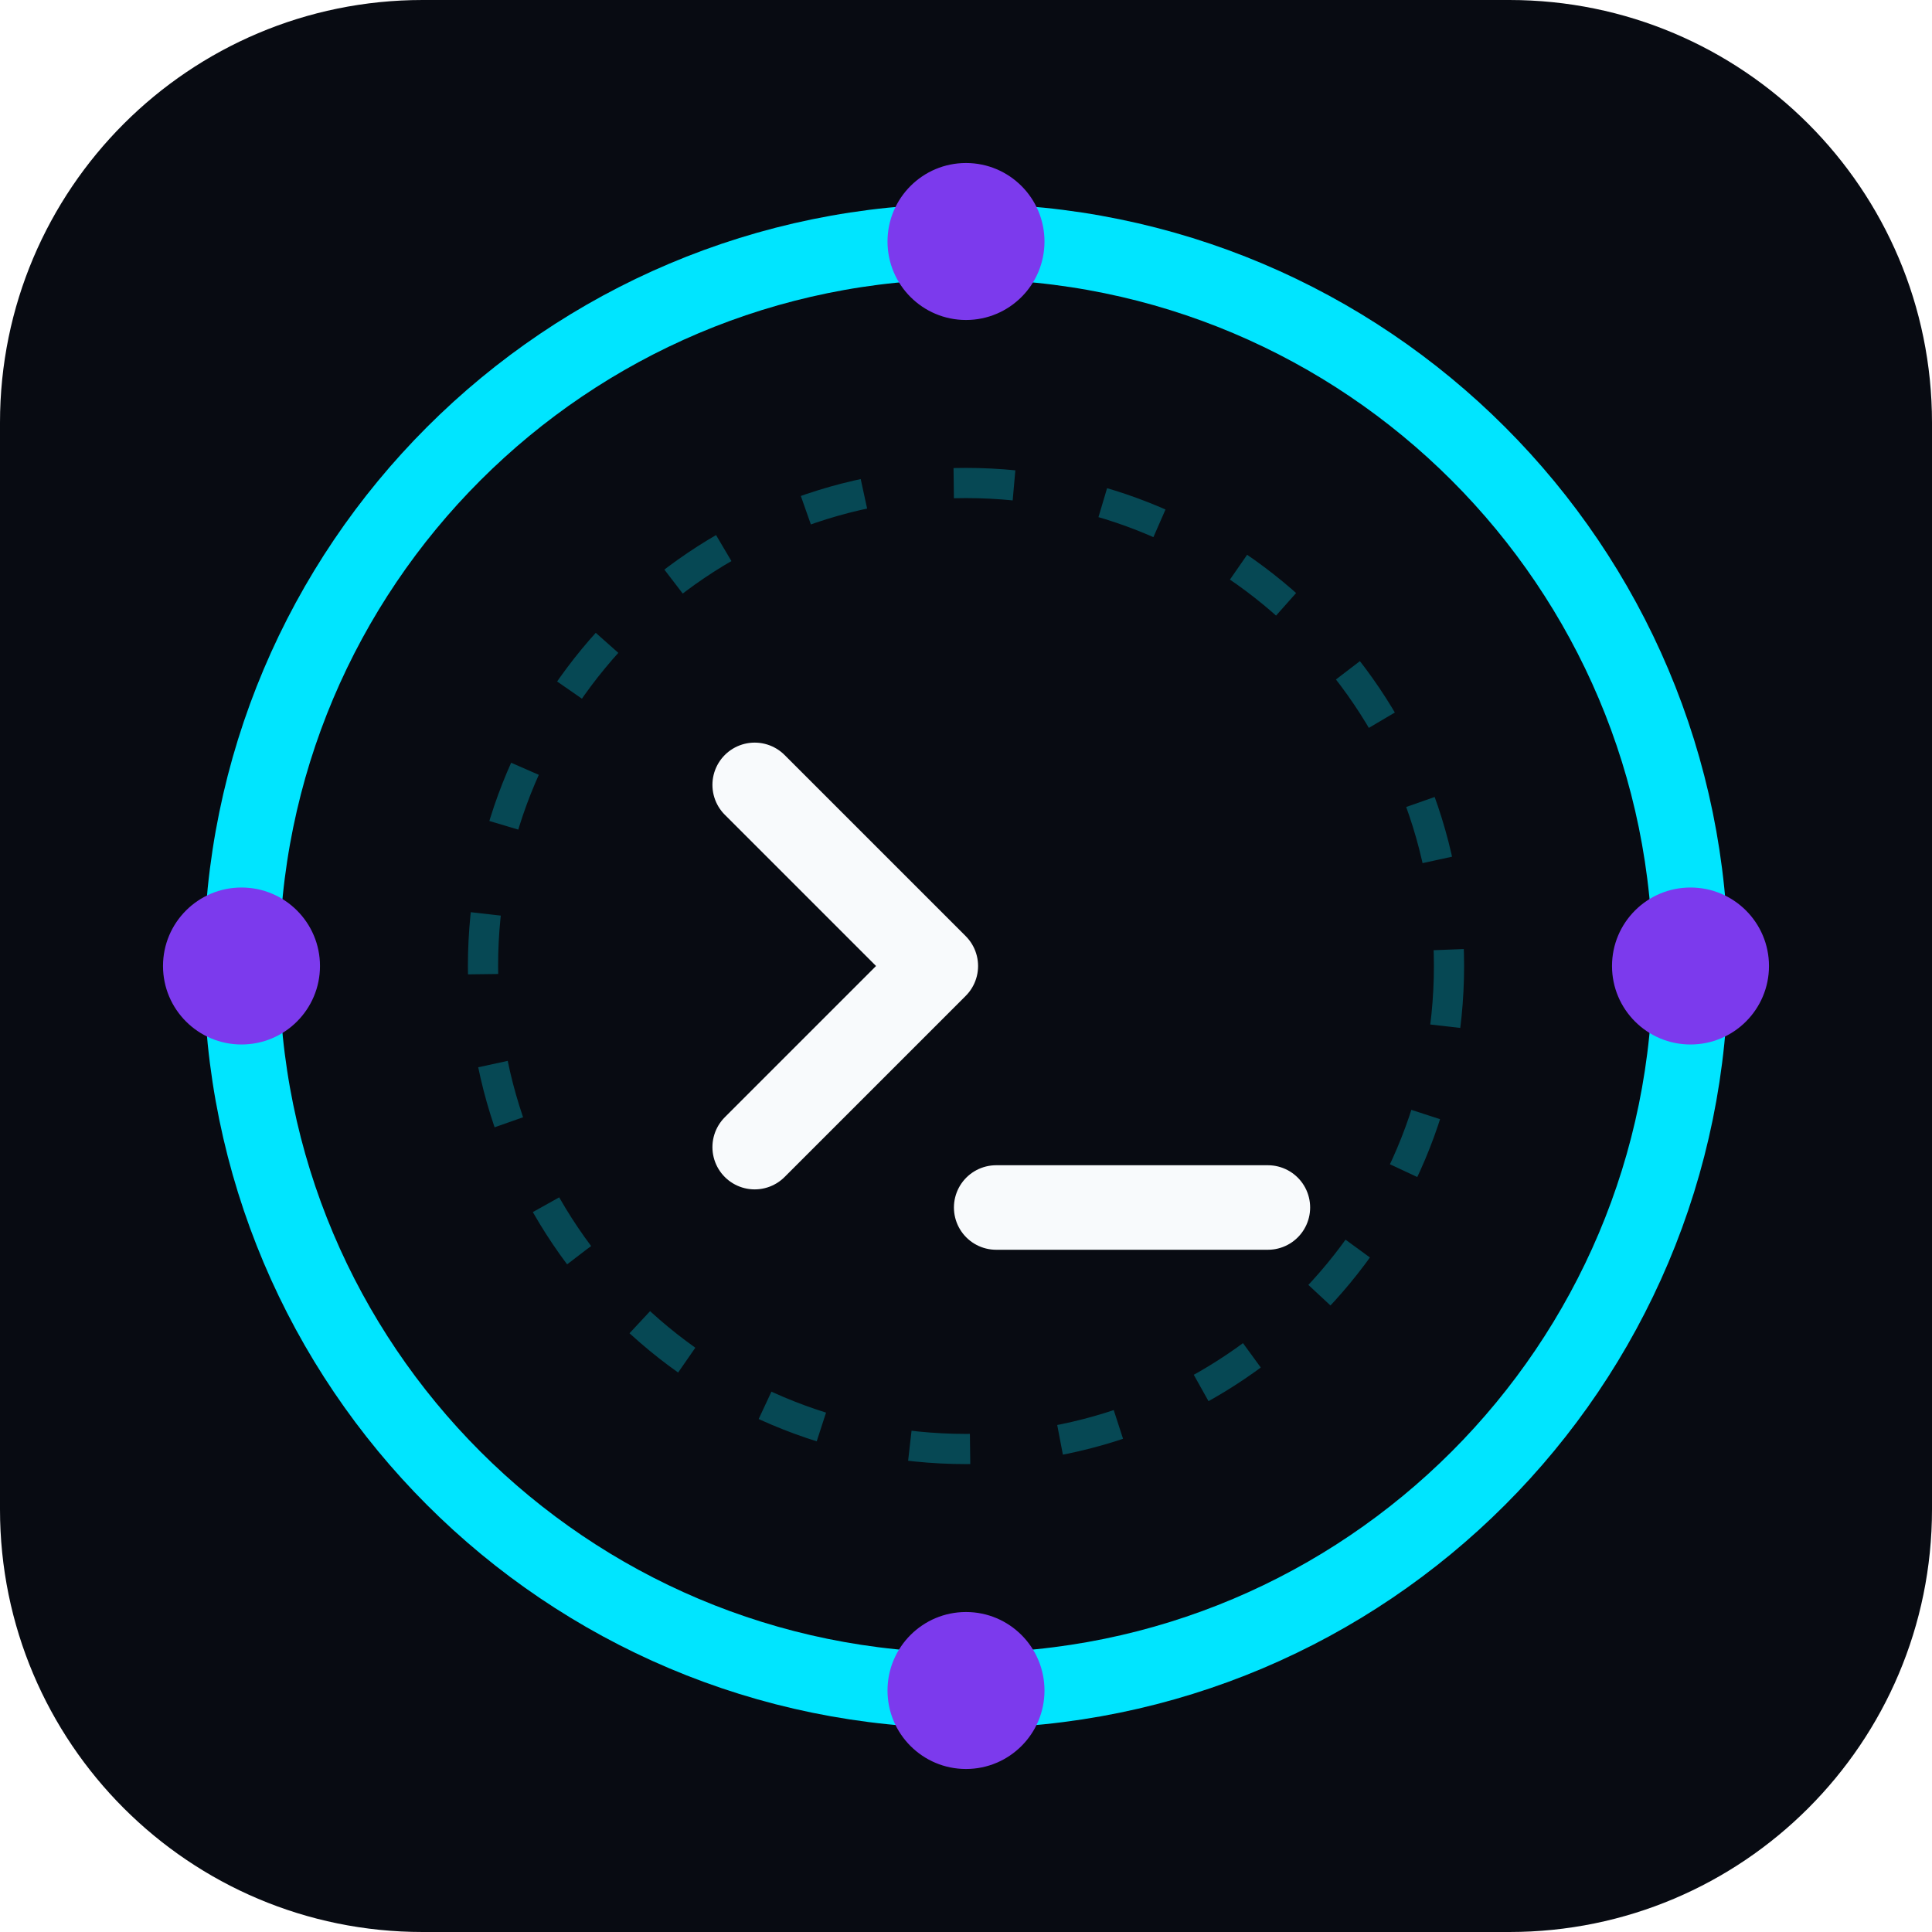
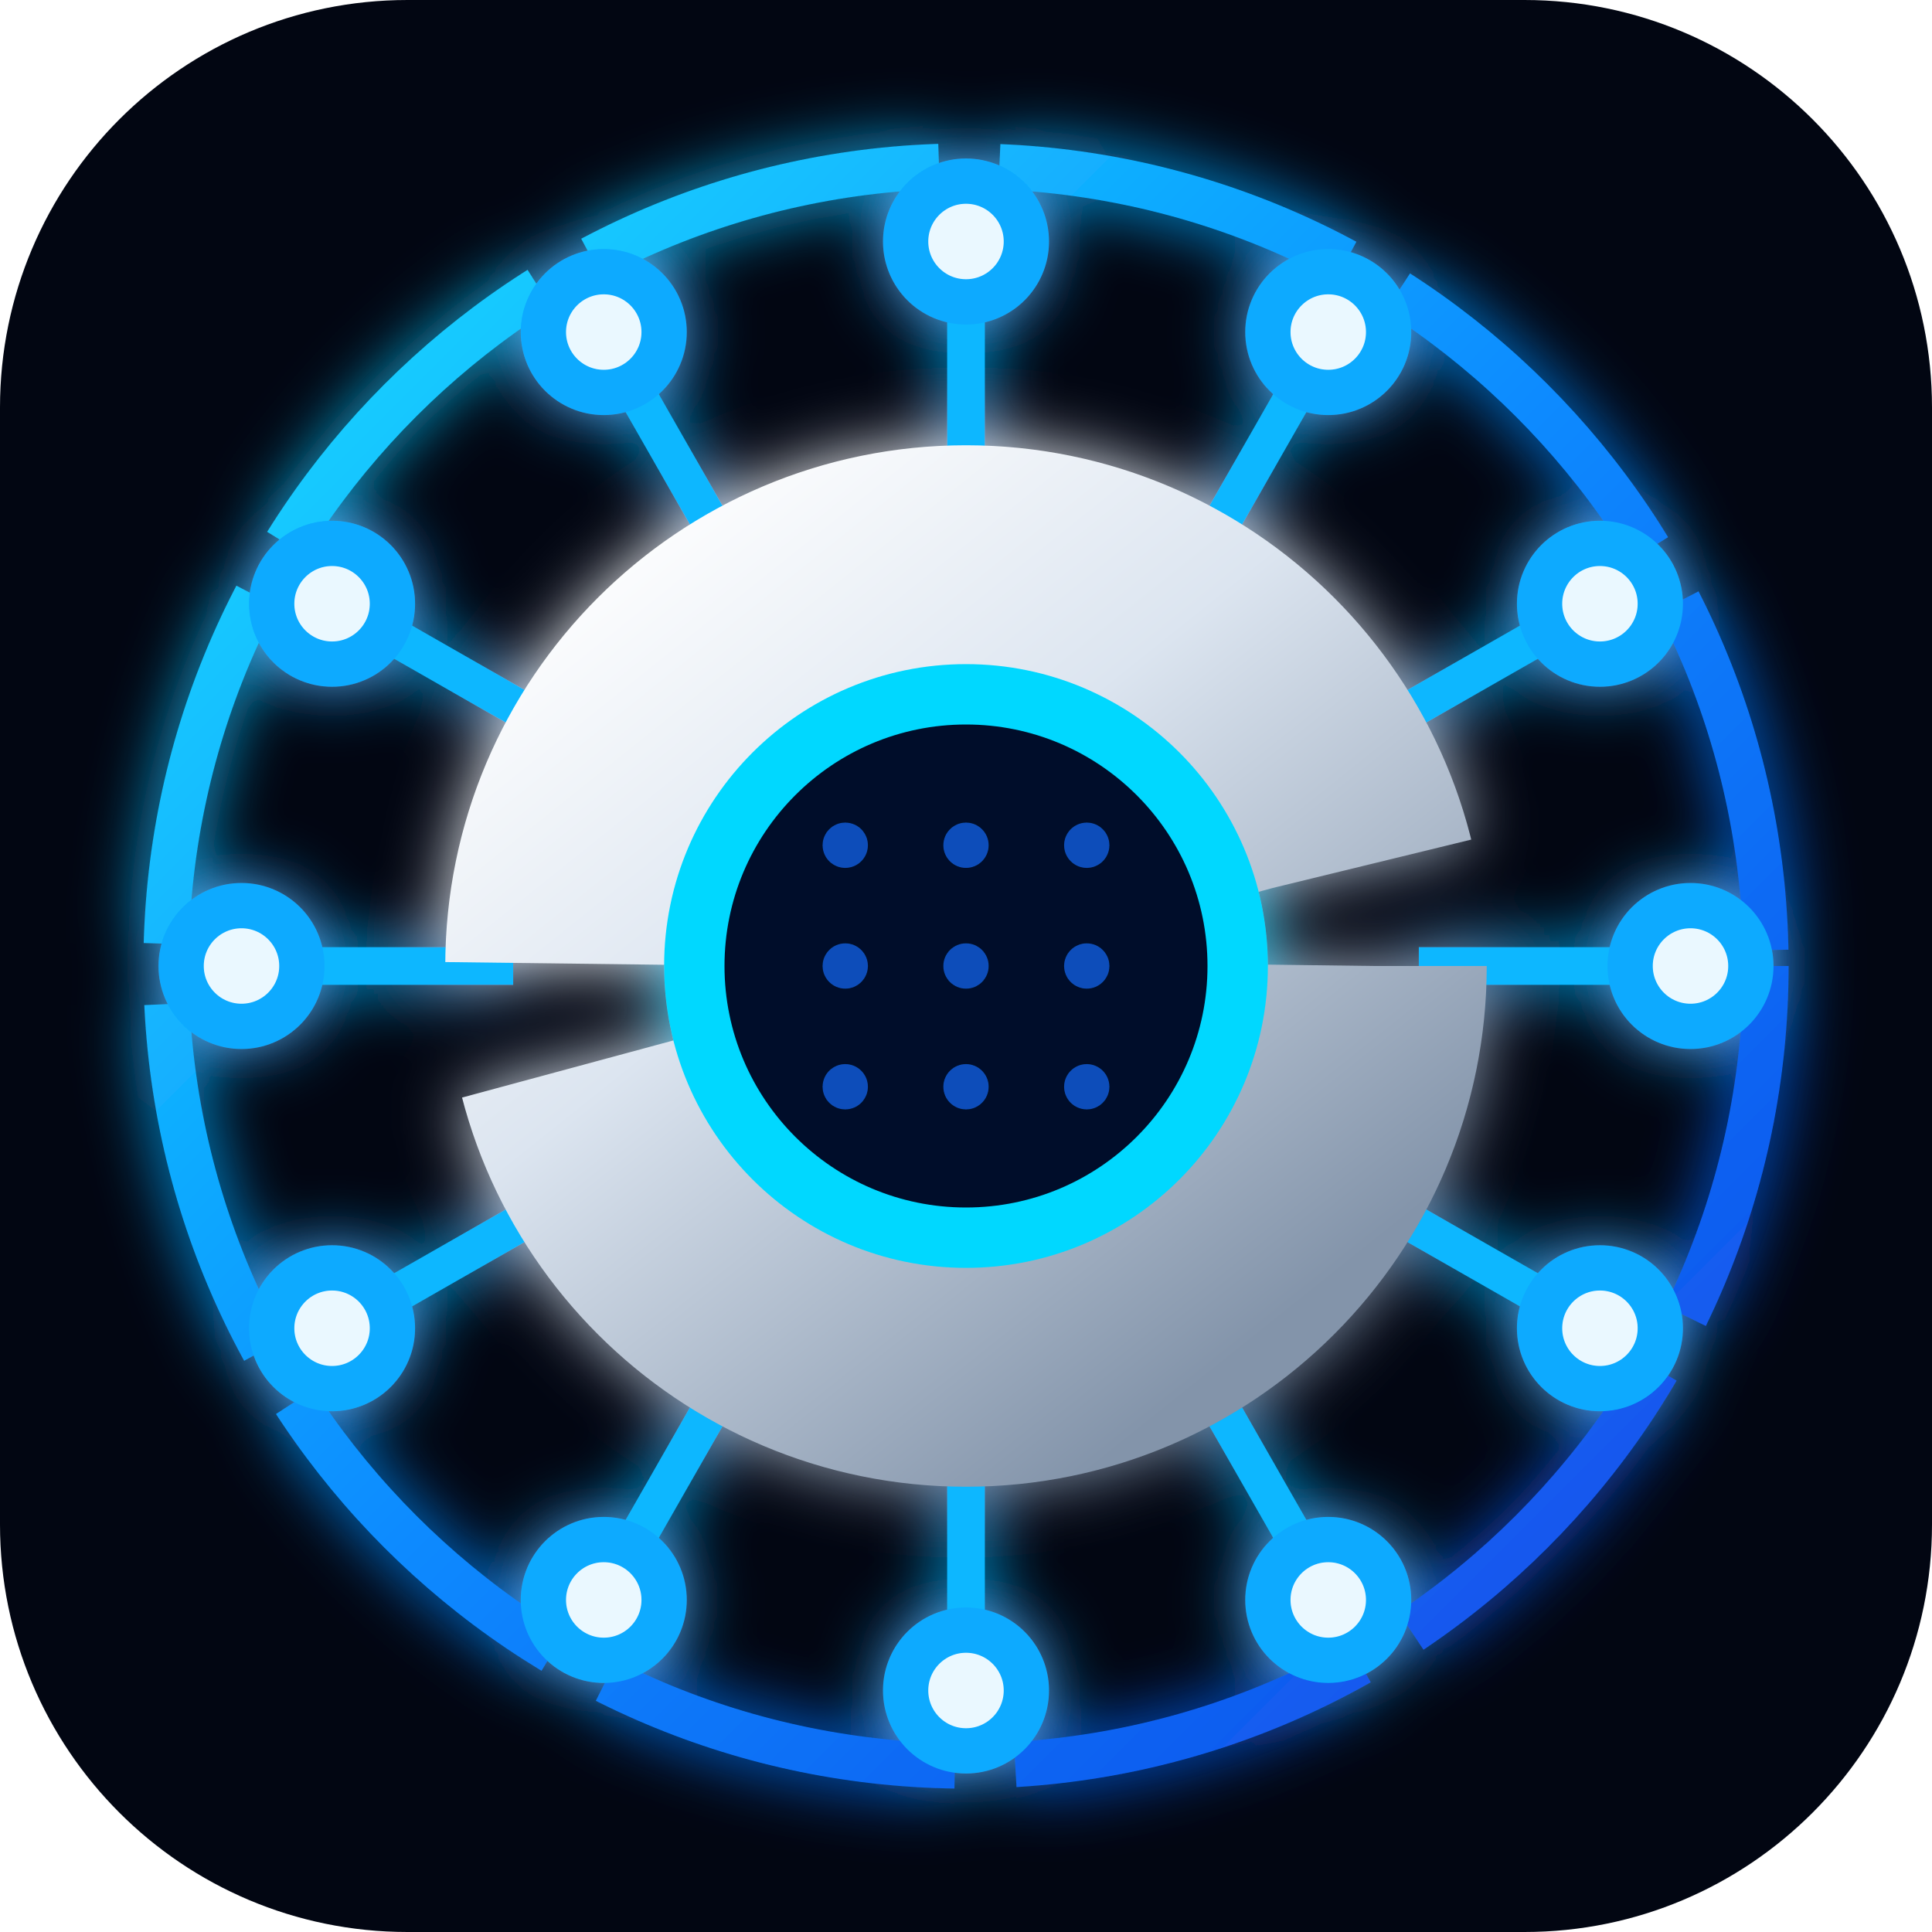
- <svg xmlns="http://www.w3.org/2000/svg" width="192" height="192" viewBox="0 0 64 64">
-   <rect width="64" height="64" rx="14" fill="#080B12" />
-   <circle cx="32" cy="32" r="24" fill="none" stroke="#00E5FF" stroke-width="2.5" stroke-linecap="round" />
-   <circle cx="32" cy="32" r="16" fill="none" stroke="#00E5FF" stroke-opacity="0.28" stroke-width="1" stroke-dasharray="2 3" />
-   <circle cx="32" cy="8" r="2.6" fill="#7C3AED" />
-   <circle cx="56" cy="32" r="2.6" fill="#7C3AED" />
-   <circle cx="32" cy="56" r="2.6" fill="#7C3AED" />
-   <circle cx="8" cy="32" r="2.6" fill="#7C3AED" />
-   <path d="M25 26 L31 32 L25 38" fill="none" stroke="#F8FAFC" stroke-width="2.8" stroke-linecap="round" stroke-linejoin="round" />
-   <line x1="33" y1="40" x2="42" y2="40" stroke="#F8FAFC" stroke-width="2.8" stroke-linecap="round" />
+ <svg xmlns="http://www.w3.org/2000/svg" width="128" height="128" viewBox="0 0 128 128">
+   <defs>
+     <linearGradient id="metal" x1="0" y1="0" x2="0.8" y2="1">
+       <stop offset="0" stop-color="#fff" />
+       <stop offset=".42" stop-color="#dce5f0" />
+       <stop offset="1" stop-color="#8394aa" />
+     </linearGradient>
+     <linearGradient id="blue" x1="0" y1="0" x2="1" y2="1">
+       <stop stop-color="#20e1ff" />
+       <stop offset=".5" stop-color="#078bff" />
+       <stop offset="1" stop-color="#1745e8" />
+     </linearGradient>
+     <filter id="glow" x="-30%" y="-30%" width="160%" height="160%">
+       <feGaussianBlur stdDeviation="2.2" result="blur" />
+       <feMerge>
+         <feMergeNode in="blur" />
+         <feMergeNode in="SourceGraphic" />
+       </feMerge>
+     </filter>
+   </defs>
+   <rect width="128" height="128" rx="27" fill="#020612" />
+   <g filter="url(#glow)">
+     <circle cx="64" cy="64" r="53" fill="none" stroke="url(#blue)" stroke-width="3" stroke-dasharray="24 4" />
+     <g stroke="#08b7ff" stroke-width="2.5">
+       <path d="M64 18V34M87 24L79 38M104 41L90 49M110 64H94M104 87L90 79M87 104L79 90M64 110V94M41 104L49 90M24 87L38 79M18 64H34M24 41L38 49M41 24L49 38" />
+     </g>
+     <g fill="#eaf8ff" stroke="#08aaff" stroke-width="3">
+       <circle cx="64" cy="16" r="4" />
+       <circle cx="88" cy="22" r="4" />
+       <circle cx="106" cy="40" r="4" />
+       <circle cx="112" cy="64" r="4" />
+       <circle cx="106" cy="88" r="4" />
+       <circle cx="88" cy="106" r="4" />
+       <circle cx="64" cy="112" r="4" />
+       <circle cx="40" cy="106" r="4" />
+       <circle cx="22" cy="88" r="4" />
+       <circle cx="16" cy="64" r="4" />
+       <circle cx="22" cy="40" r="4" />
+       <circle cx="40" cy="22" r="4" />
+     </g>
+     <circle cx="64" cy="64" r="27" fill="none" stroke="url(#metal)" stroke-width="15" stroke-dasharray="78 7" />
+     <circle cx="64" cy="64" r="18" fill="#03102a" stroke="#00d8ff" stroke-width="4" />
+     <g fill="#0b5bd9" opacity=".82">
+       <circle cx="56" cy="56" r="1.5" />
+       <circle cx="64" cy="56" r="1.5" />
+       <circle cx="72" cy="56" r="1.5" />
+       <circle cx="56" cy="64" r="1.5" />
+       <circle cx="64" cy="64" r="1.5" />
+       <circle cx="72" cy="64" r="1.5" />
+       <circle cx="56" cy="72" r="1.5" />
+       <circle cx="64" cy="72" r="1.5" />
+       <circle cx="72" cy="72" r="1.5" />
+     </g>
+   </g>
</svg>
